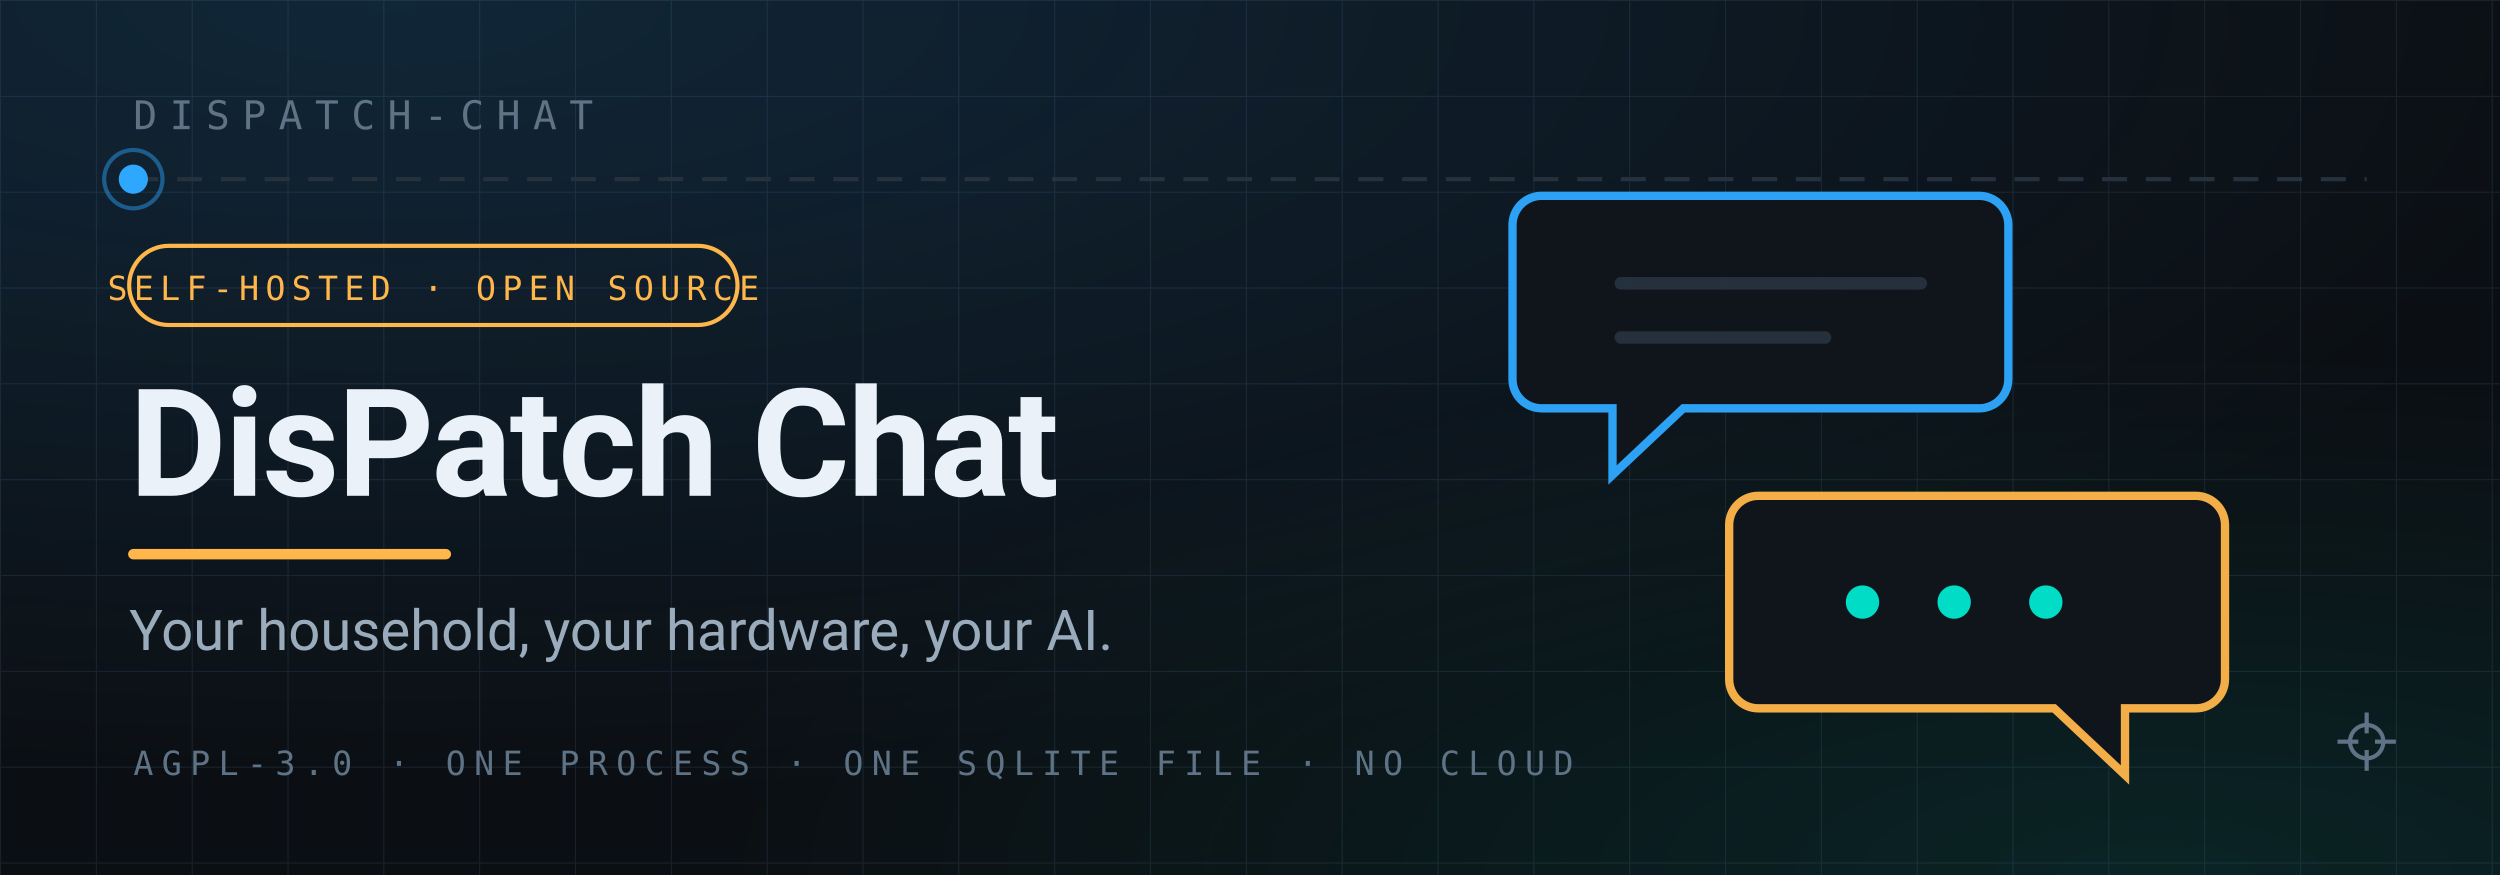
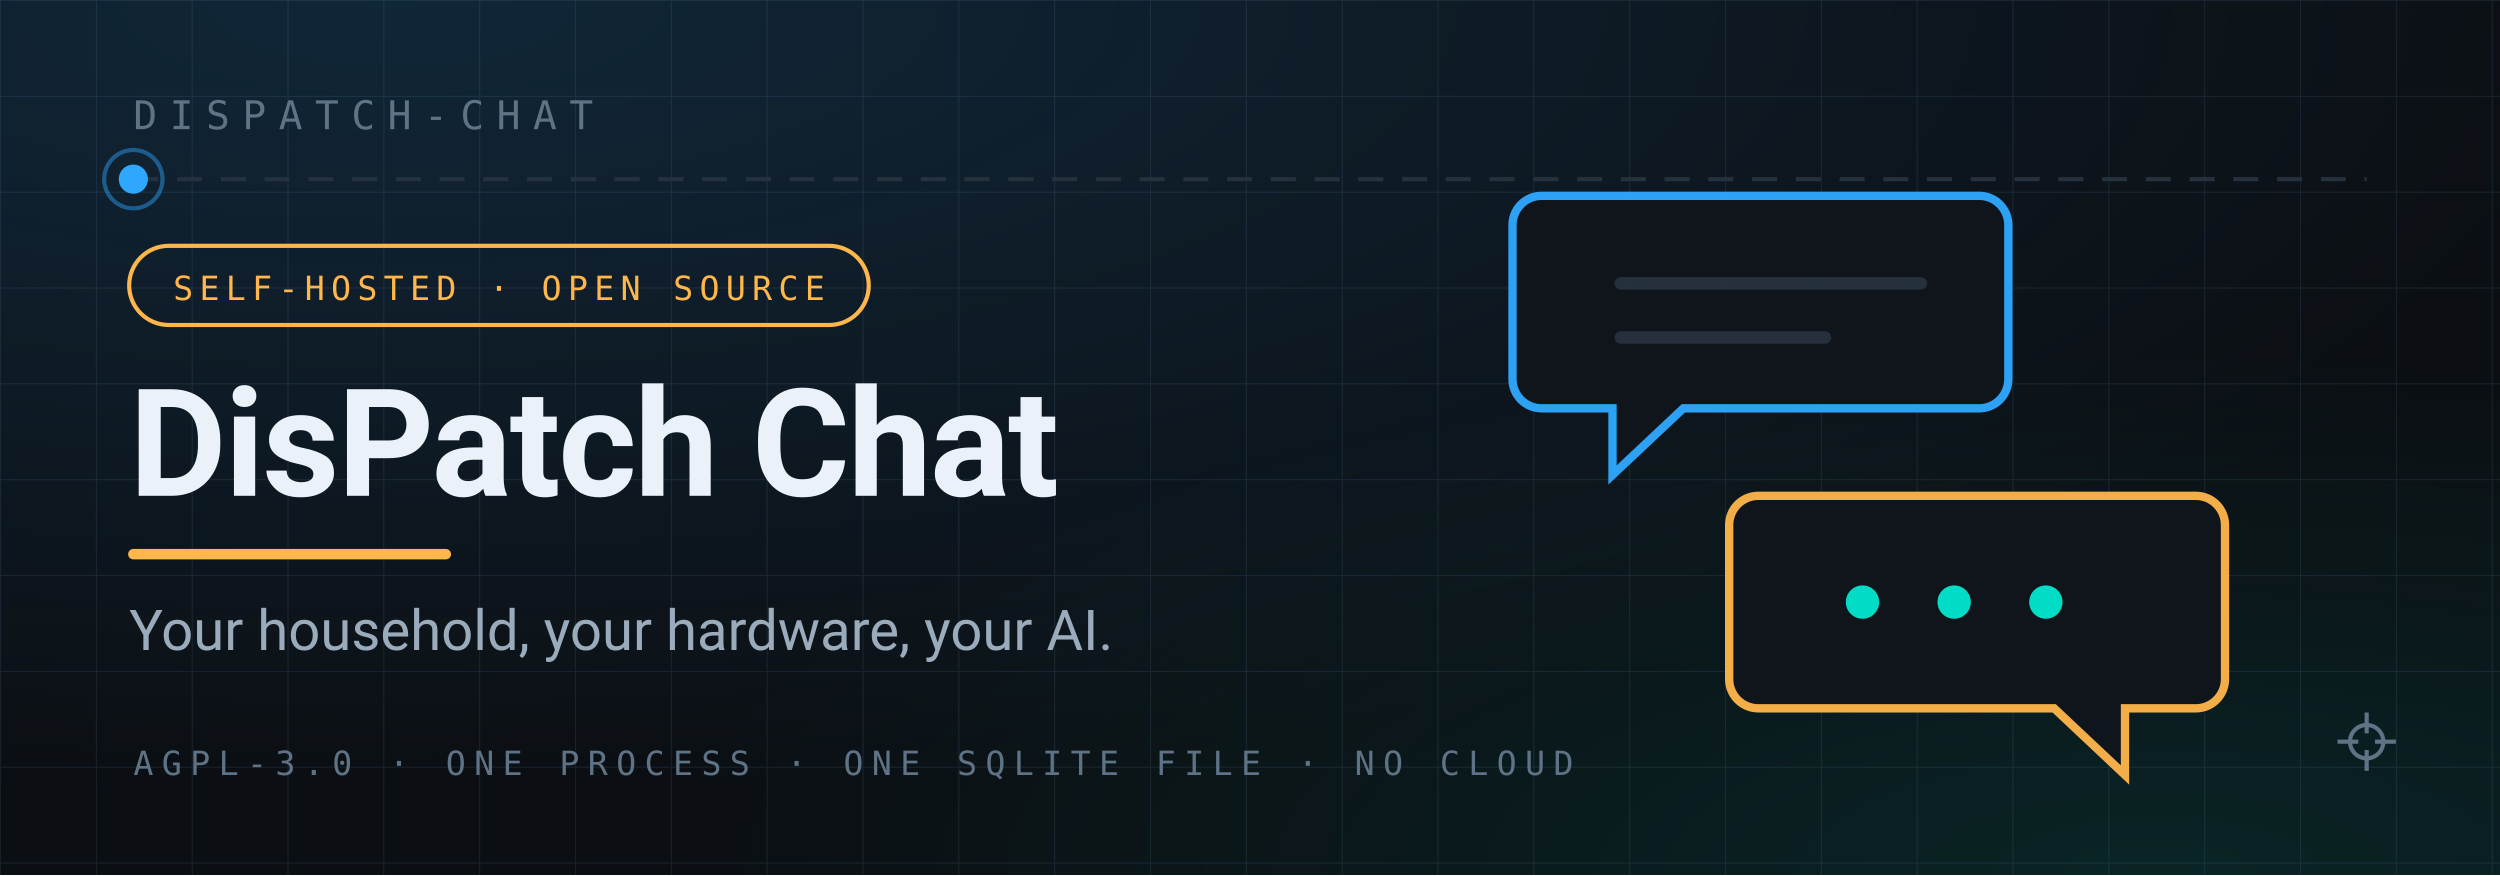
<svg xmlns="http://www.w3.org/2000/svg" viewBox="0 0 1200 420" role="img" aria-label="DisPatch Chat — a self-hosted chat app for your household and your AI agents. AGPL-3.0, one process, one SQLite file, no cloud.">
  <defs>
    <pattern id="grid" width="46" height="46" patternUnits="userSpaceOnUse">
      <path d="M 46 0 H 0 V 46" fill="none" stroke="#18202a" stroke-width="1" />
    </pattern>
    <radialGradient id="glow" cx="16%" cy="0%" r="92%">
      <stop offset="0" stop-color="#2ea8ff" stop-opacity=".16" />
      <stop offset="1" stop-color="#2ea8ff" stop-opacity="0" />
    </radialGradient>
    <radialGradient id="glow2" cx="86%" cy="100%" r="60%">
      <stop offset="0" stop-color="#00e6cf" stop-opacity=".10" />
      <stop offset="1" stop-color="#00e6cf" stop-opacity="0" />
    </radialGradient>
  </defs>
  <rect width="1200" height="420" fill="#0b0e12" />
  <rect width="1200" height="420" fill="url(#grid)" />
  <rect width="1200" height="420" fill="url(#glow)" />
  <rect width="1200" height="420" fill="url(#glow2)" />
  <line x1="64" y1="86" x2="1136" y2="86" stroke="#26313e" stroke-width="2" stroke-dasharray="12 9" />
  <circle cx="64" cy="86" r="7" fill="#2ea8ff" />
  <circle cx="64" cy="86" r="14" fill="none" stroke="#2ea8ff" stroke-opacity=".45" stroke-width="2" />
  <g stroke="#5f7386" stroke-width="2" fill="none">
    <circle cx="1136" cy="356" r="8" />
    <line x1="1122" y1="356" x2="1132" y2="356" />
    <line x1="1140" y1="356" x2="1150" y2="356" />
    <line x1="1136" y1="342" x2="1136" y2="352" />
    <line x1="1136" y1="360" x2="1136" y2="370" />
  </g>
  <text x="64" y="62" font-family="ui-monospace, 'Cascadia Code', 'SF Mono', Menlo, Consolas, monospace" font-size="19" letter-spacing="6" fill="#5f7386">DISPATCH-CHAT</text>
-   <rect x="62" y="118" width="292" height="38" rx="19" fill="none" stroke="#ffb64a" stroke-width="2" />
-   <text x="208" y="144" font-family="ui-monospace, 'Cascadia Code', 'SF Mono', Menlo, Consolas, monospace" font-size="16" letter-spacing="3" fill="#ffb64a" text-anchor="middle">SELF-HOSTED · OPEN SOURCE</text>
+   <rect x="62" y="118" width="355" height="38" rx="19" fill="none" stroke="#ffb64a" stroke-width="2" />
+   <text x="239.5" y="144" font-family="ui-monospace, 'Cascadia Code', 'SF Mono', Menlo, Consolas, monospace" font-size="16" letter-spacing="3" fill="#ffb64a" text-anchor="middle" textLength="314.7" lengthAdjust="spacingAndGlyphs">SELF-HOSTED · OPEN SOURCE</text>
  <text x="62" y="238" font-family="system-ui, 'Segoe UI', Roboto, 'Helvetica Neue', Arial, sans-serif" font-size="72" font-weight="700" letter-spacing="-1" fill="#eaf1f8">DisPatch Chat</text>
  <line x1="64" y1="266" x2="214" y2="266" stroke="#ffb64a" stroke-width="5" stroke-linecap="round" />
  <text x="62" y="312" font-family="system-ui, 'Segoe UI', Roboto, 'Helvetica Neue', Arial, sans-serif" font-size="27" fill="#9aabbc">Your household, your hardware, your AI.</text>
  <text x="64" y="372" font-family="ui-monospace, 'Cascadia Code', 'SF Mono', Menlo, Consolas, monospace" font-size="16" letter-spacing="4" fill="#5f7386">AGPL-3.0 · ONE PROCESS · ONE SQLITE FILE · NO CLOUD</text>
  <g transform="translate(726 70)" opacity="0.95">
    <path d="M 0 24 h 210 a 14 14 0 0 1 14 14 v 74 a 14 14 0 0 1 -14 14 h -142 l -34 32 v -32 h -34 a 14 14 0 0 1 -14 -14 v -74 a 14 14 0 0 1 14 -14 Z" fill="#10151b" stroke="#2ea8ff" stroke-width="4" transform="translate(14 0)" />
    <line x1="52" y1="66" x2="196" y2="66" stroke="#26313e" stroke-width="6" stroke-linecap="round" />
    <line x1="52" y1="92" x2="150" y2="92" stroke="#26313e" stroke-width="6" stroke-linecap="round" />
    <path d="M 118 168 h 210 a 14 14 0 0 1 14 14 v 74 a 14 14 0 0 1 -14 14 h -34 v 32 l -34 -32 h -142 a 14 14 0 0 1 -14 -14 v -74 a 14 14 0 0 1 14 -14 Z" fill="#10151b" stroke="#ffb64a" stroke-width="4" />
    <circle cx="168" cy="219" r="8" fill="#00e6cf" />
    <circle cx="212" cy="219" r="8" fill="#00e6cf" />
    <circle cx="256" cy="219" r="8" fill="#00e6cf" />
  </g>
</svg>
